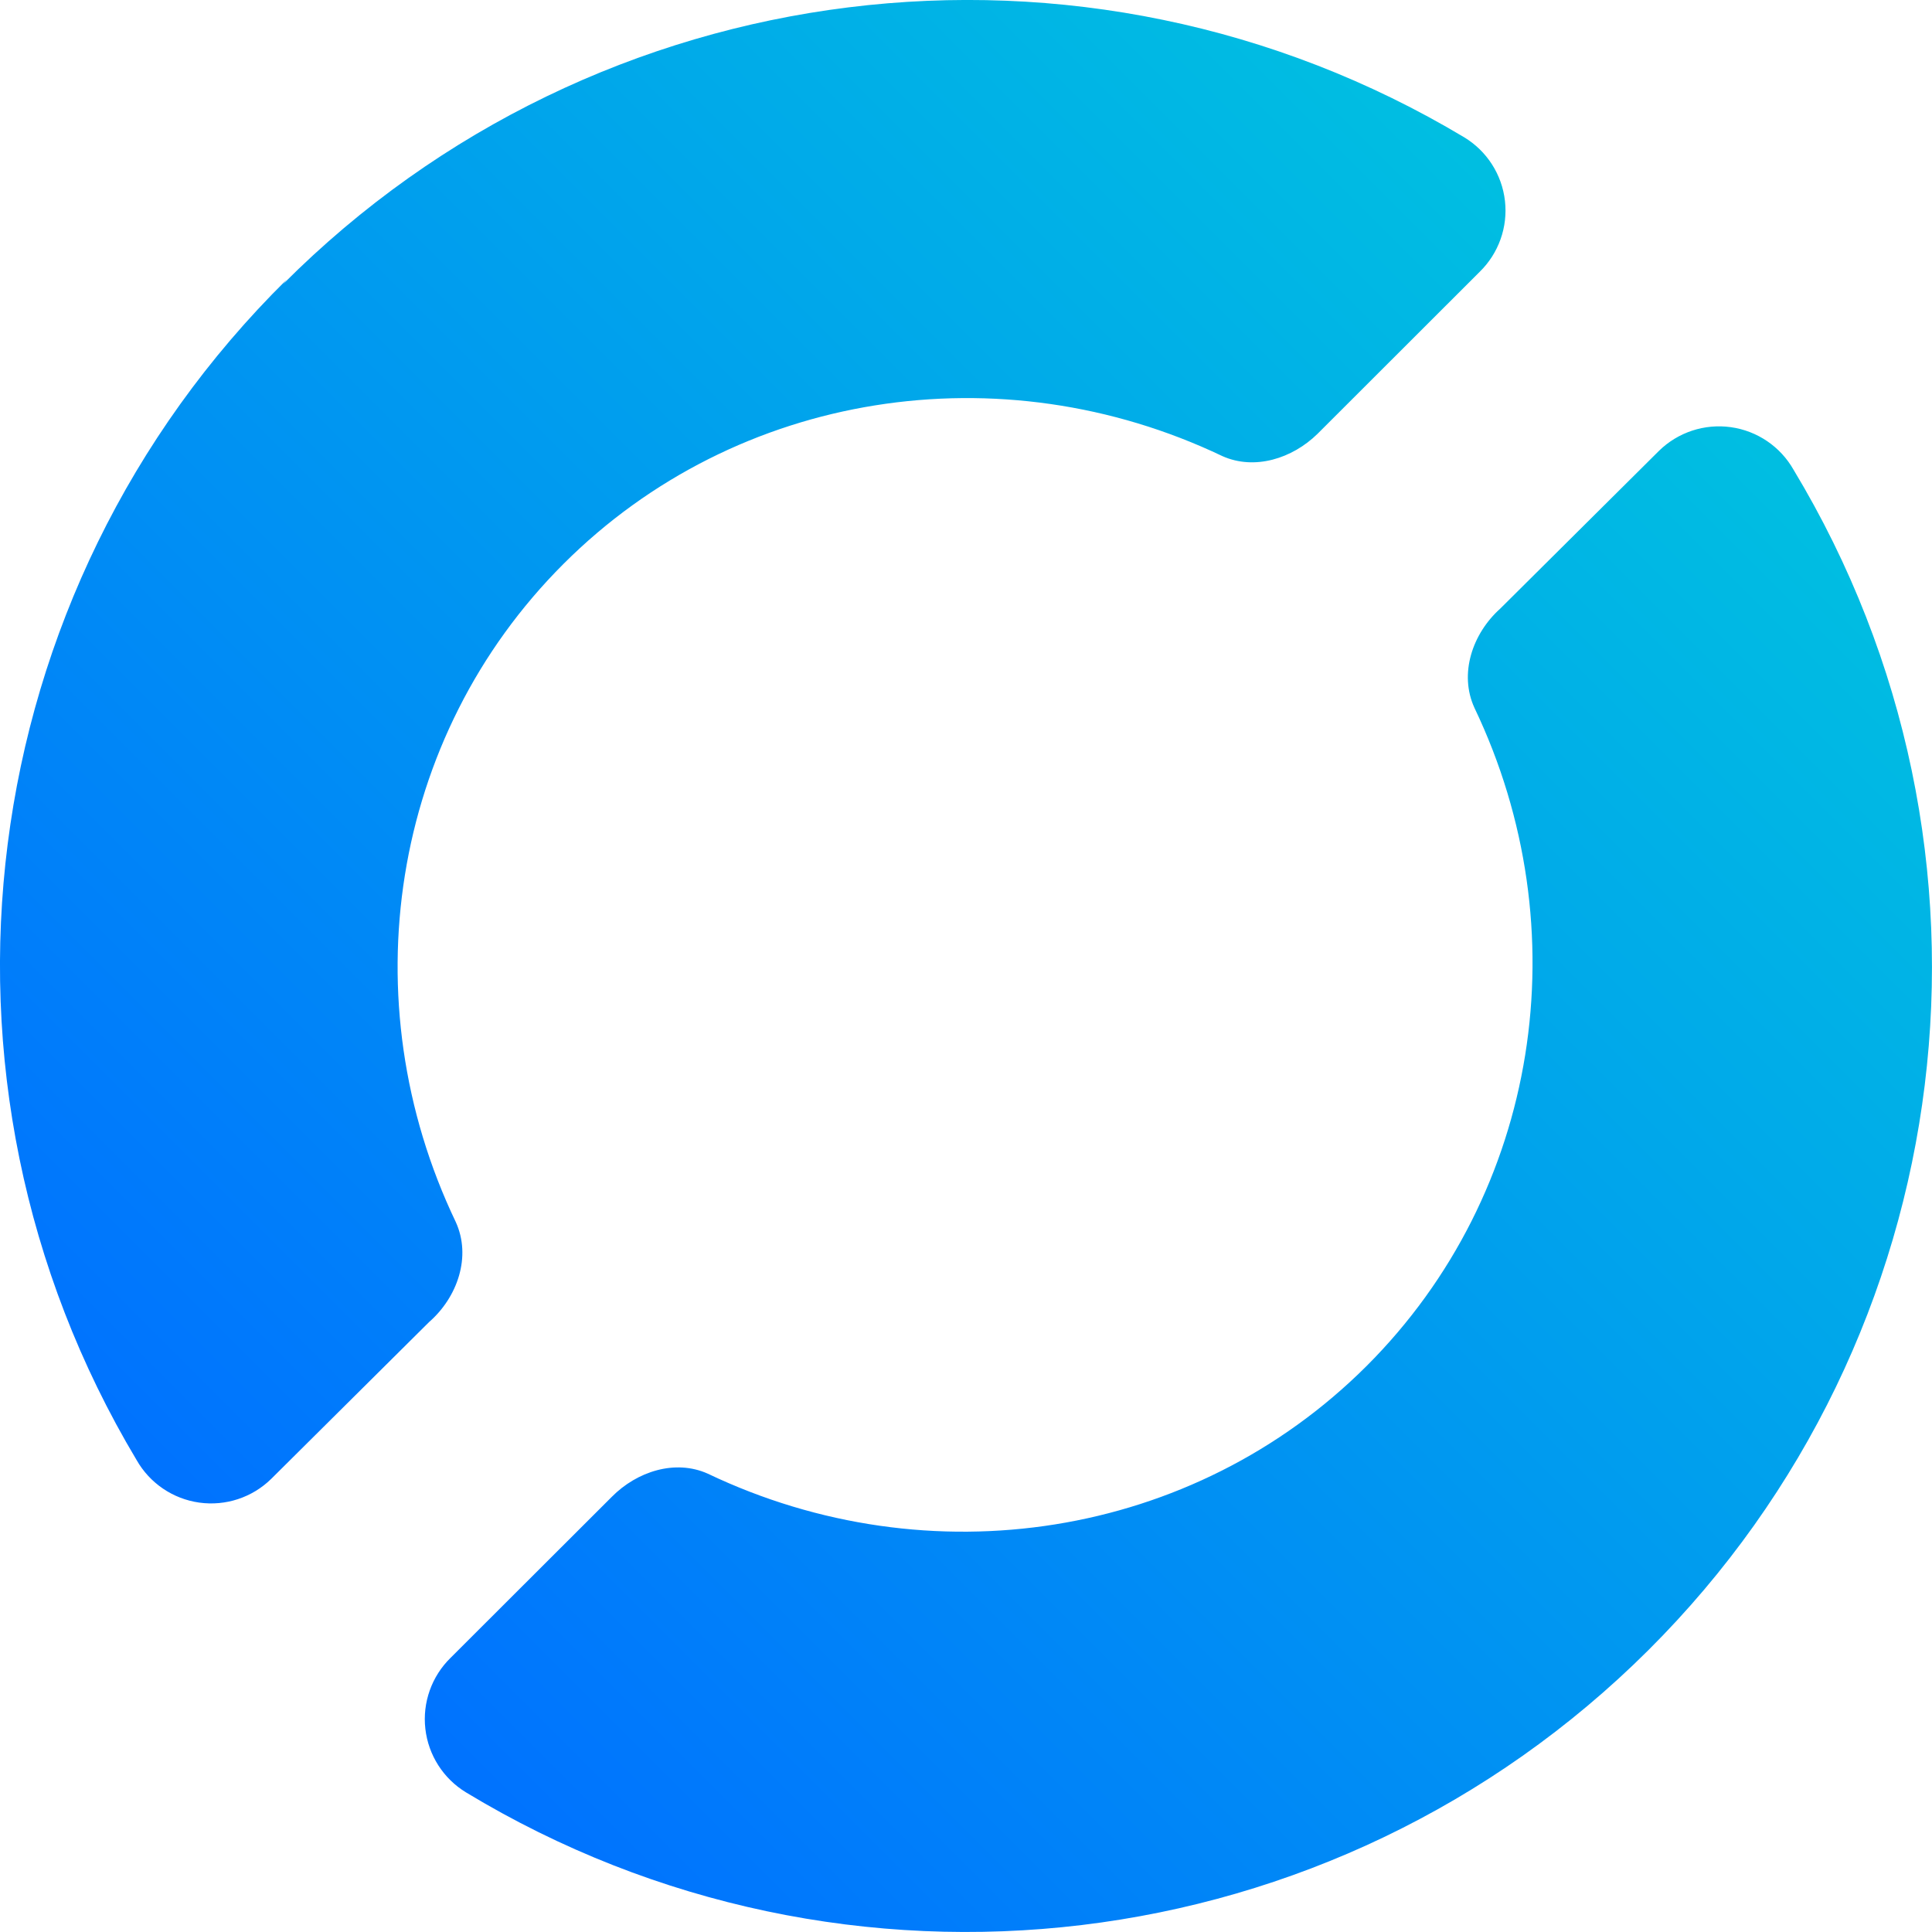
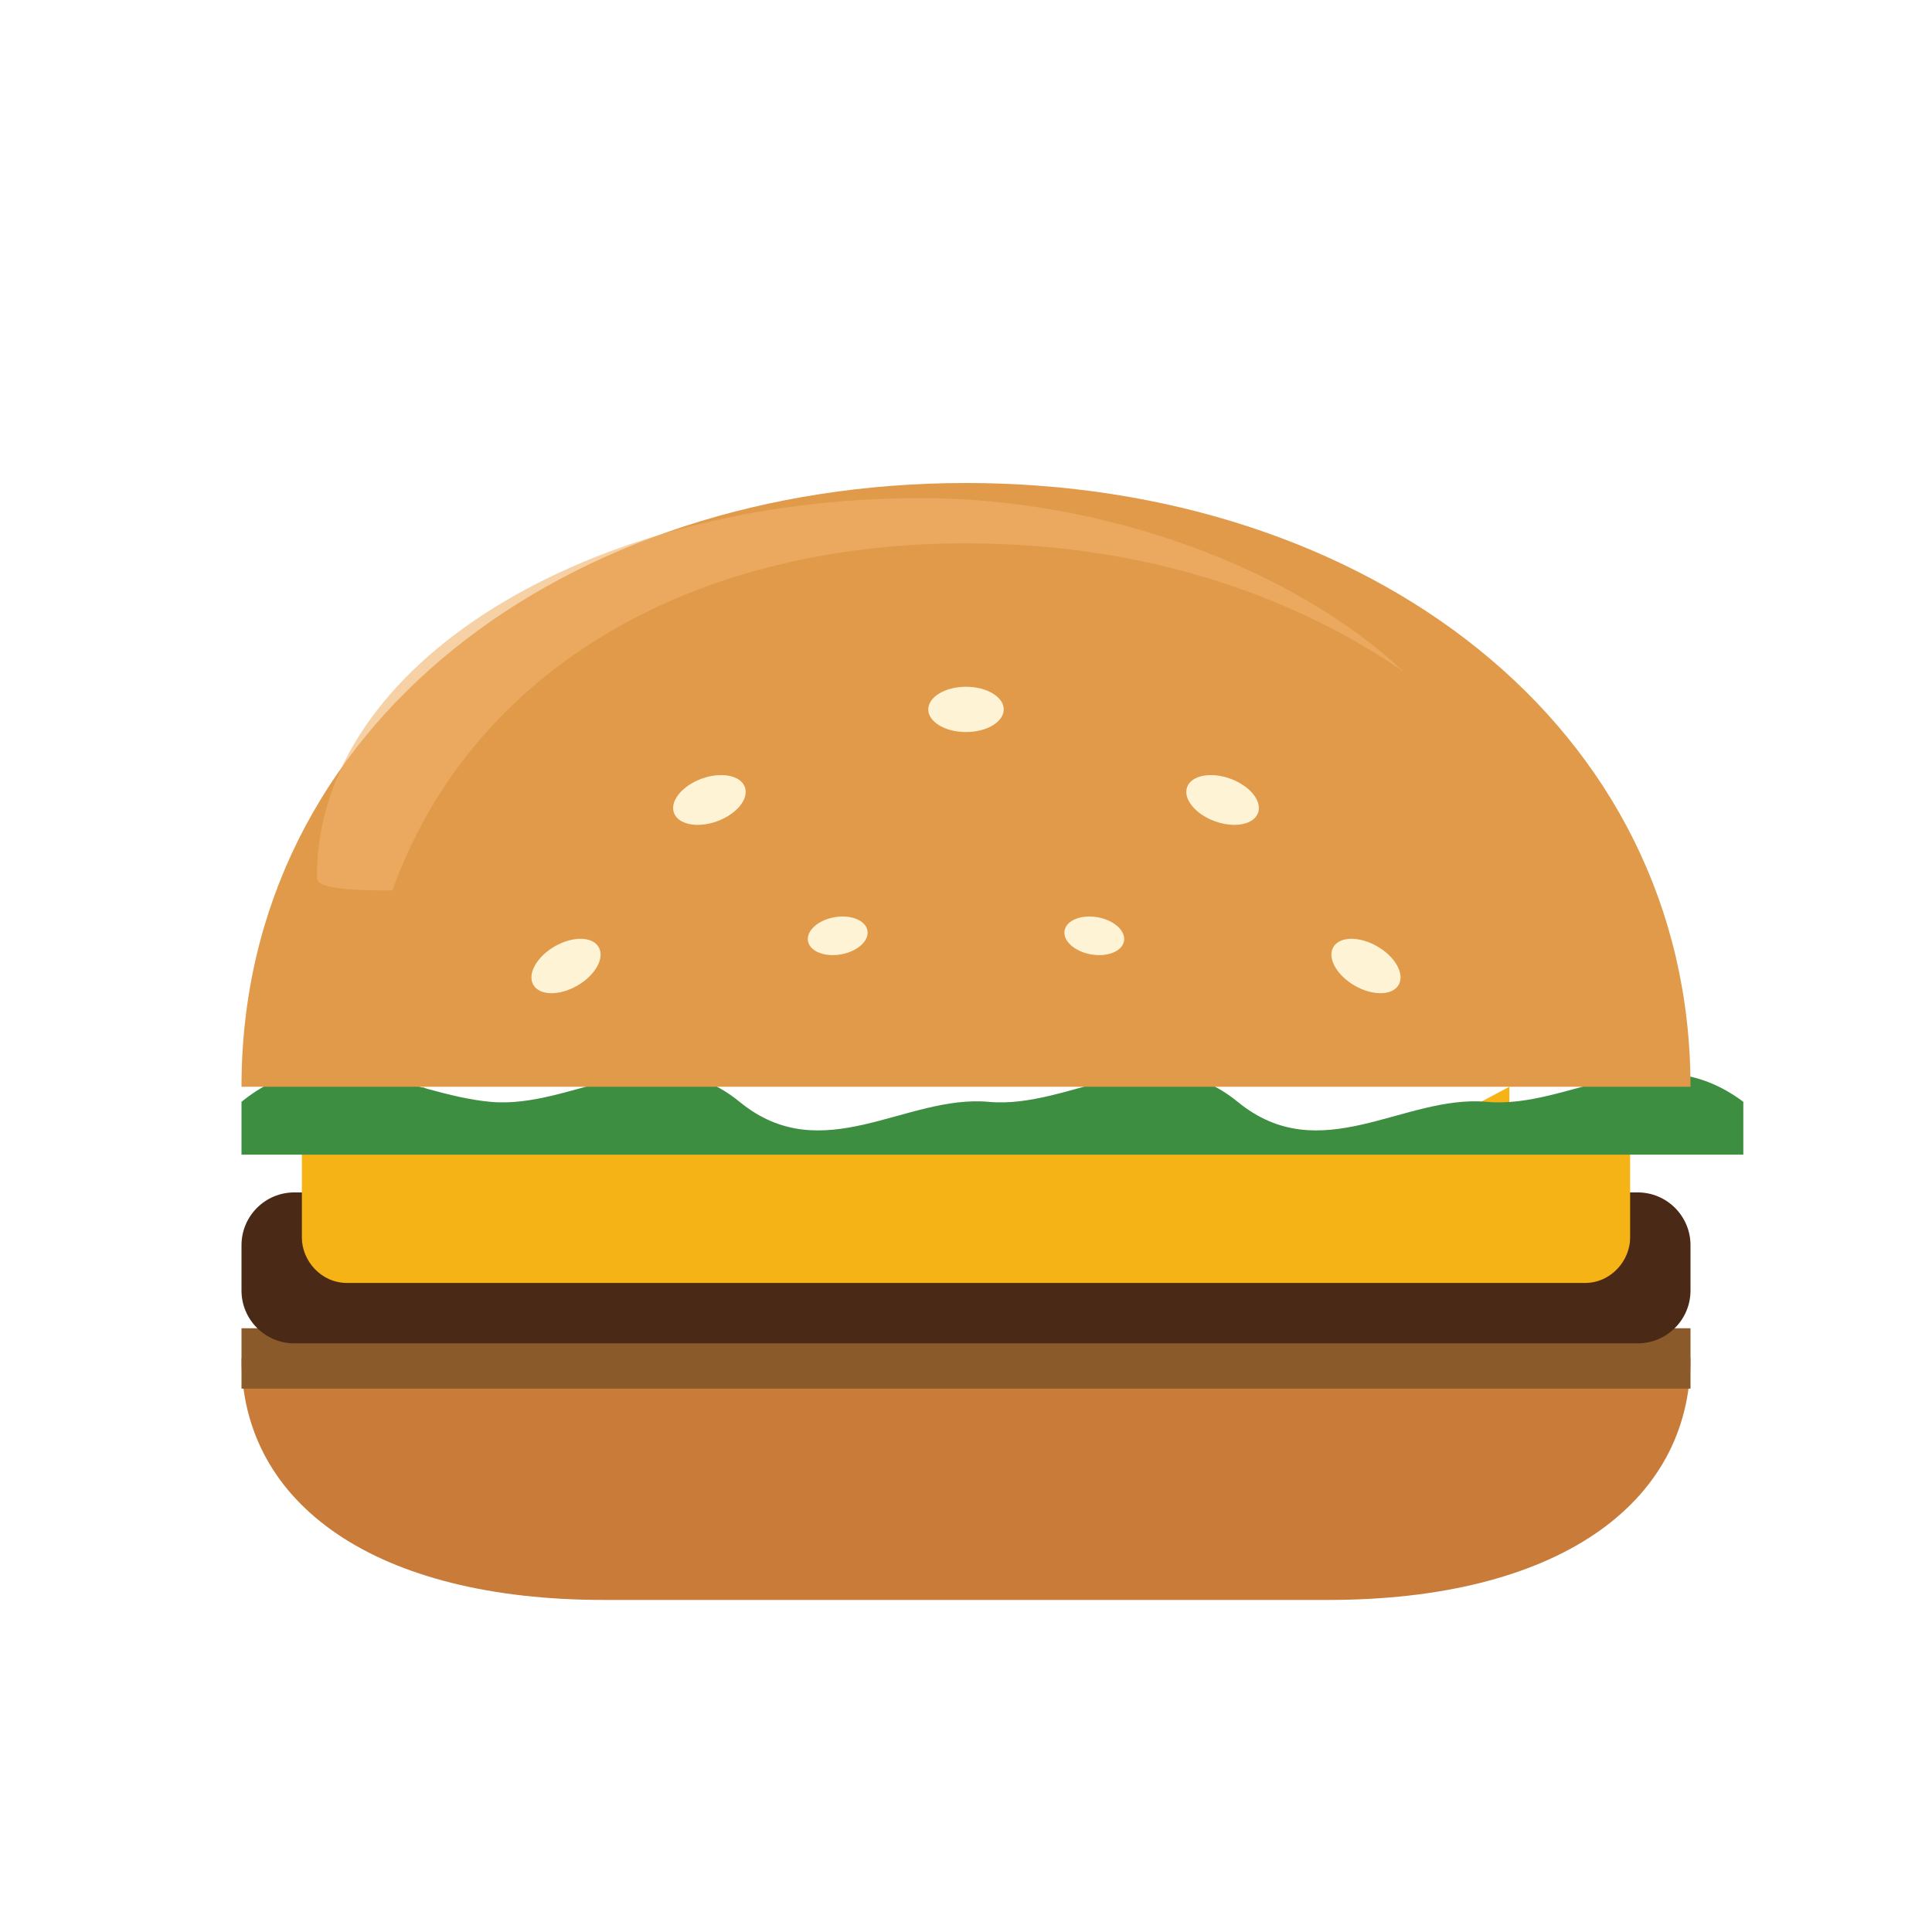
- <svg xmlns="http://www.w3.org/2000/svg" xmlns:xlink="http://www.w3.org/1999/xlink" xml:space="preserve" width="26" height="26" style="isolation:isolate" viewBox="66.993 897.484 26 26">
-   <defs>
-     <linearGradient xlink:href="#a" id="b" x1=".148" x2=".845" y1=".851" y2=".154" gradientTransform="matrix(26.00048 0 0 25.99935 66.993 897.485)" gradientUnits="userSpaceOnUse" />
-   </defs>
-   <linearGradient id="a" x1=".148" x2=".845" y1=".851" y2=".154" gradientTransform="matrix(26.301 0 0 26.331 90.674 911.757)" gradientUnits="userSpaceOnUse">
-     <stop offset="0" stop-color="#004ba6" style="stop-color:#0071ff;stop-opacity:1" />
-     <stop offset="1" stop-color="#00bfe1" style="stop-color:#00bfe1;stop-opacity:1" />
-   </linearGradient>
-   <path fill="url(#a)" d="m89.318 903.552-2.135 2.122c-.376.337-.558.879-.347 1.337 1.422 2.976.882 6.524-1.452 8.856-2.335 2.331-5.887 2.87-8.866 1.449-.439-.197-.954-.03-1.292.312l-2.17 2.167a1.154 1.154 0 0 0 .208 1.81 13.005 13.005 0 0 0 15.91-1.912 12.97 12.97 0 0 0 1.956-15.887 1.154 1.154 0 0 0-1.812-.254zm-18.467-2.305a12.969 12.969 0 0 0-2.02 15.885 1.154 1.154 0 0 0 1.812.254l2.124-2.11c.385-.336.572-.884.359-1.348-1.423-2.976-.884-6.524 1.451-8.856 2.334-2.332 5.887-2.871 8.866-1.45.434.194.942.033 1.281-.3l2.182-2.18a1.152 1.152 0 0 0-.208-1.81 13.009 13.009 0 0 0-15.893 1.973z" style="fill:url(#b);stroke-width:.988" />
+ <svg xmlns="http://www.w3.org/2000/svg" viewBox="0 0 512 512" width="512" height="512">
+   <path fill="#C97B3A" d="M64 360h384c0 39-36 64-96 64H160c-60 0-96-25-96-64z" />
+   <rect x="64" y="352" width="384" height="16" fill="#8A5A2B" />
+   <rect x="64" y="316" width="384" height="40" rx="14" fill="#4A2A16" />
+   <path fill="#F5B316" d="M80 300h352v28c0 6-5 12-12 12H92c-7 0-12-6-12-12v-28z" />
+   <path fill="#F5B316" d="M112 288l64 34-64 6zM400 288l-64 34 64 6z" />
+   <path fill="#3E8E41" d="M64 292c22-18 44-2 66 0s44-18 66 0 44-2 66 0 44-18 66 0 44-2 66 0 44-18 68 0v14H64z" />
+   <path fill="#E09A4A" d="M64 288c0-96 86-160 192-160s192 64 192 160H64z" />
+   <path fill="#F0B36A" opacity="0.6" d="M104 236c20-56 76-92 152-92 44 0 84 12 116 34-30-28-80-46-128-46-88 0-160 44-160 100 0 2 0 4 20 4z" />
+   <ellipse cx="188" cy="212" rx="10" ry="6" fill="#FFF3D6" transform="rotate(-20 188 212)" />
+   <ellipse cx="256" cy="188" rx="10" ry="6" fill="#FFF3D6" />
+   <ellipse cx="324" cy="212" rx="10" ry="6" fill="#FFF3D6" transform="rotate(20 324 212)" />
+   <ellipse cx="150" cy="256" rx="10" ry="6" fill="#FFF3D6" transform="rotate(-30 150 256)" />
+   <ellipse cx="362" cy="256" rx="10" ry="6" fill="#FFF3D6" transform="rotate(30 362 256)" />
+   <ellipse cx="222" cy="248" rx="8" ry="5" fill="#FFF3D6" transform="rotate(-10 222 248)" />
+   <ellipse cx="290" cy="248" rx="8" ry="5" fill="#FFF3D6" transform="rotate(10 290 248)" />
</svg>
